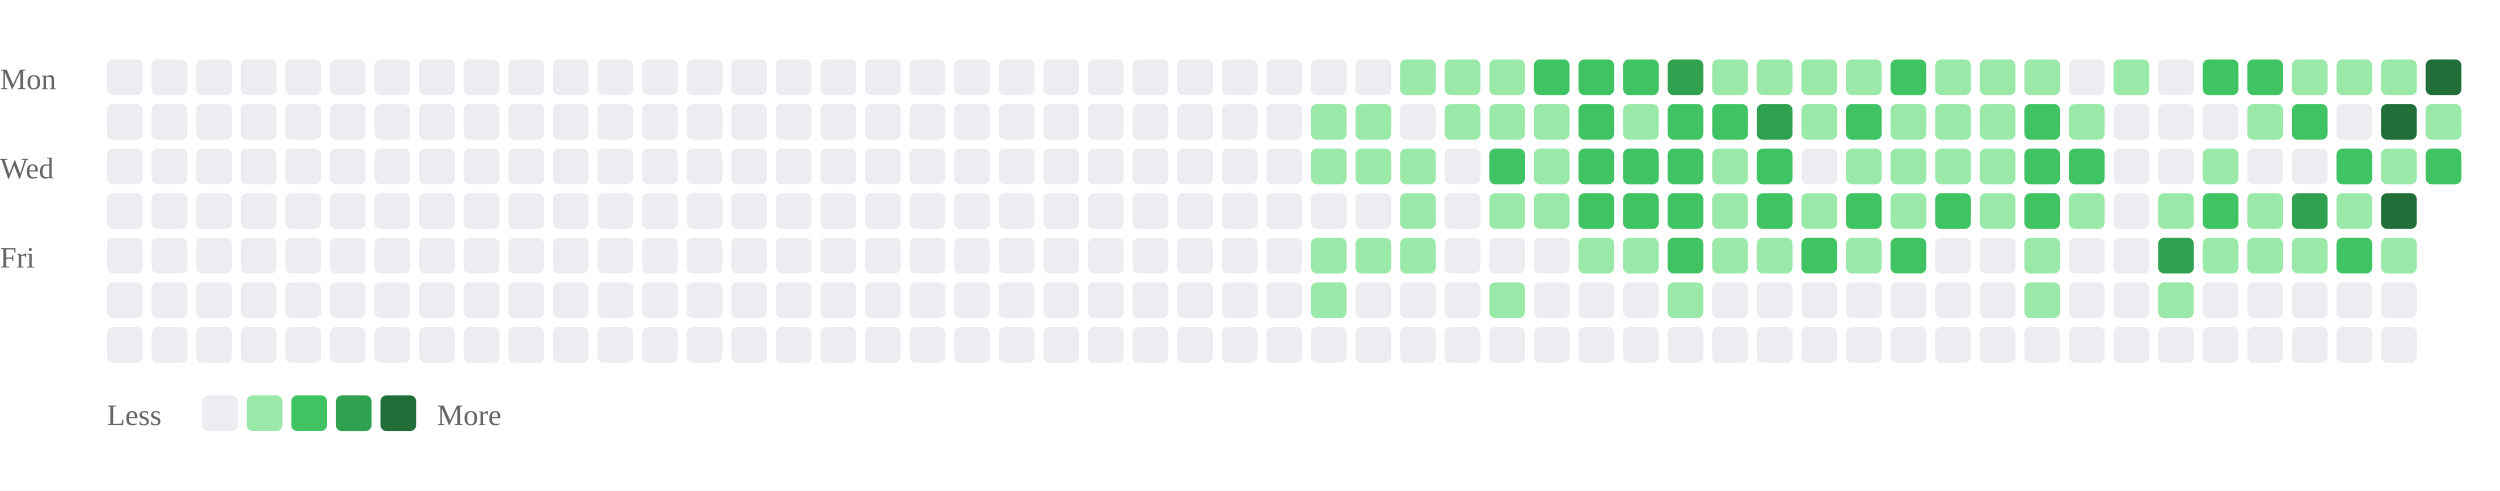
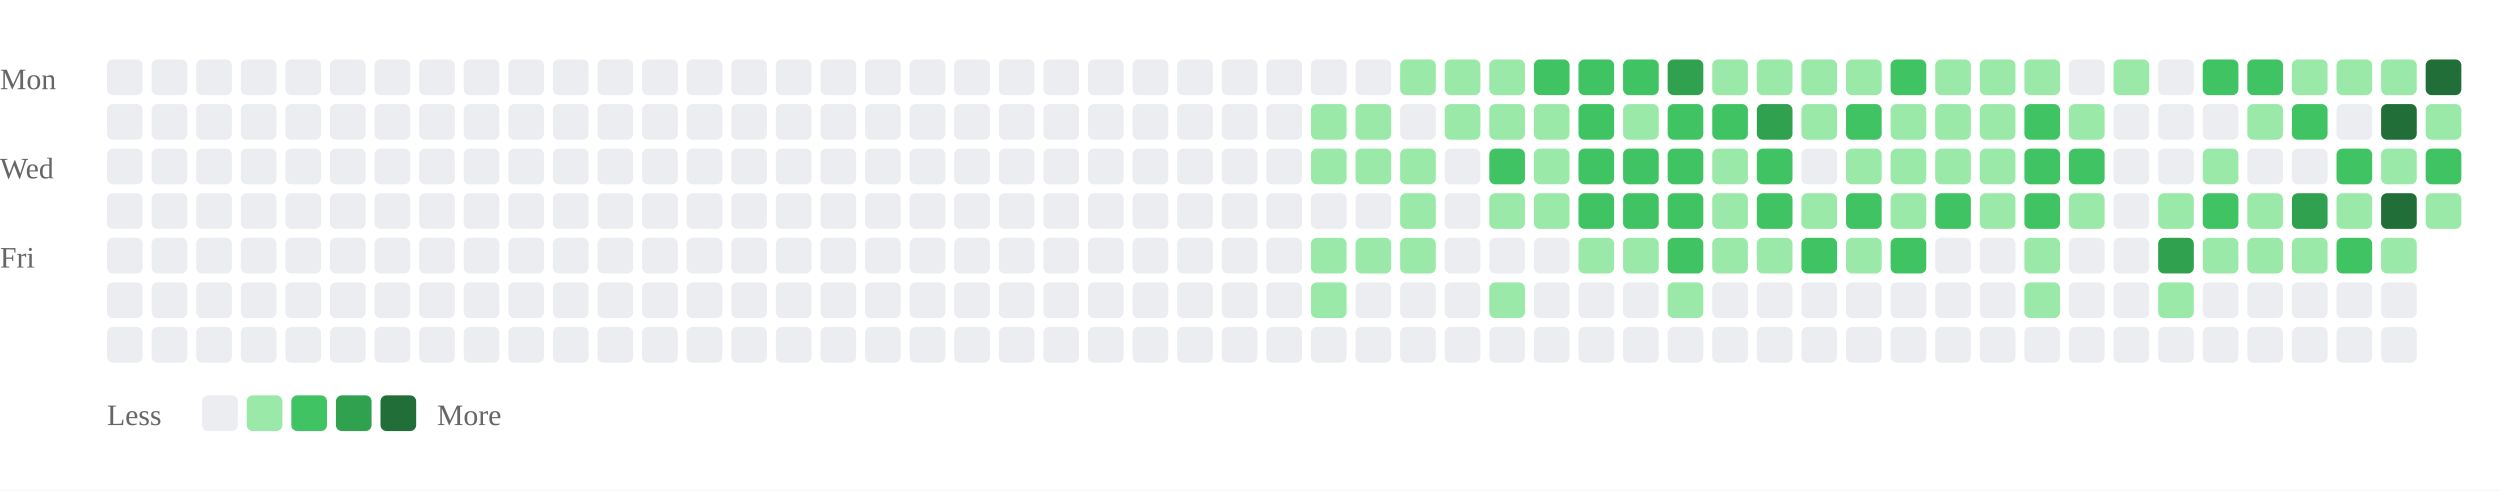
<svg xmlns="http://www.w3.org/2000/svg" width="841" height="165" role="img" aria-label="GitLab contribution heatmap for jianjiale">
  <rect width="100%" height="100%" fill="#ffffff" />
  <text x="0" y="30" font-size="10" fill="#666">Mon</text>
  <text x="0" y="45" font-size="10" fill="#666" />
  <text x="0" y="60" font-size="10" fill="#666">Wed</text>
  <text x="0" y="75" font-size="10" fill="#666" />
  <text x="0" y="90" font-size="10" fill="#666">Fri</text>
  <text x="0" y="105" font-size="10" fill="#666" />
  <text x="0" y="120" font-size="10" fill="#666" />
  <rect x="36" y="20" width="12" height="12" rx="2" fill="#ebedf0" data-date="2025-11-17" data-count="0" />
  <rect x="36" y="35" width="12" height="12" rx="2" fill="#ebedf0" data-date="2025-11-18" data-count="0" />
  <rect x="36" y="50" width="12" height="12" rx="2" fill="#ebedf0" data-date="2025-11-19" data-count="0" />
  <rect x="36" y="65" width="12" height="12" rx="2" fill="#ebedf0" data-date="2025-11-20" data-count="0" />
  <rect x="36" y="80" width="12" height="12" rx="2" fill="#ebedf0" data-date="2025-11-21" data-count="0" />
  <rect x="36" y="95" width="12" height="12" rx="2" fill="#ebedf0" data-date="2025-11-22" data-count="0" />
  <rect x="36" y="110" width="12" height="12" rx="2" fill="#ebedf0" data-date="2025-11-23" data-count="0" />
  <rect x="51" y="20" width="12" height="12" rx="2" fill="#ebedf0" data-date="2025-11-24" data-count="0" />
  <rect x="51" y="35" width="12" height="12" rx="2" fill="#ebedf0" data-date="2025-11-25" data-count="0" />
  <rect x="51" y="50" width="12" height="12" rx="2" fill="#ebedf0" data-date="2025-11-26" data-count="0" />
  <rect x="51" y="65" width="12" height="12" rx="2" fill="#ebedf0" data-date="2025-11-27" data-count="0" />
  <rect x="51" y="80" width="12" height="12" rx="2" fill="#ebedf0" data-date="2025-11-28" data-count="0" />
  <rect x="51" y="95" width="12" height="12" rx="2" fill="#ebedf0" data-date="2025-11-29" data-count="0" />
  <rect x="51" y="110" width="12" height="12" rx="2" fill="#ebedf0" data-date="2025-11-30" data-count="0" />
  <rect x="66" y="20" width="12" height="12" rx="2" fill="#ebedf0" data-date="2025-12-01" data-count="0" />
  <rect x="66" y="35" width="12" height="12" rx="2" fill="#ebedf0" data-date="2025-12-02" data-count="0" />
  <rect x="66" y="50" width="12" height="12" rx="2" fill="#ebedf0" data-date="2025-12-03" data-count="0" />
  <rect x="66" y="65" width="12" height="12" rx="2" fill="#ebedf0" data-date="2025-12-04" data-count="0" />
  <rect x="66" y="80" width="12" height="12" rx="2" fill="#ebedf0" data-date="2025-12-05" data-count="0" />
  <rect x="66" y="95" width="12" height="12" rx="2" fill="#ebedf0" data-date="2025-12-06" data-count="0" />
  <rect x="66" y="110" width="12" height="12" rx="2" fill="#ebedf0" data-date="2025-12-07" data-count="0" />
  <rect x="81" y="20" width="12" height="12" rx="2" fill="#ebedf0" data-date="2025-12-08" data-count="0" />
  <rect x="81" y="35" width="12" height="12" rx="2" fill="#ebedf0" data-date="2025-12-09" data-count="0" />
  <rect x="81" y="50" width="12" height="12" rx="2" fill="#ebedf0" data-date="2025-12-10" data-count="0" />
  <rect x="81" y="65" width="12" height="12" rx="2" fill="#ebedf0" data-date="2025-12-11" data-count="0" />
  <rect x="81" y="80" width="12" height="12" rx="2" fill="#ebedf0" data-date="2025-12-12" data-count="0" />
  <rect x="81" y="95" width="12" height="12" rx="2" fill="#ebedf0" data-date="2025-12-13" data-count="0" />
  <rect x="81" y="110" width="12" height="12" rx="2" fill="#ebedf0" data-date="2025-12-14" data-count="0" />
  <rect x="96" y="20" width="12" height="12" rx="2" fill="#ebedf0" data-date="2025-12-15" data-count="0" />
  <rect x="96" y="35" width="12" height="12" rx="2" fill="#ebedf0" data-date="2025-12-16" data-count="0" />
  <rect x="96" y="50" width="12" height="12" rx="2" fill="#ebedf0" data-date="2025-12-17" data-count="0" />
  <rect x="96" y="65" width="12" height="12" rx="2" fill="#ebedf0" data-date="2025-12-18" data-count="0" />
  <rect x="96" y="80" width="12" height="12" rx="2" fill="#ebedf0" data-date="2025-12-19" data-count="0" />
  <rect x="96" y="95" width="12" height="12" rx="2" fill="#ebedf0" data-date="2025-12-20" data-count="0" />
  <rect x="96" y="110" width="12" height="12" rx="2" fill="#ebedf0" data-date="2025-12-21" data-count="0" />
  <rect x="111" y="20" width="12" height="12" rx="2" fill="#ebedf0" data-date="2025-12-22" data-count="0" />
  <rect x="111" y="35" width="12" height="12" rx="2" fill="#ebedf0" data-date="2025-12-23" data-count="0" />
  <rect x="111" y="50" width="12" height="12" rx="2" fill="#ebedf0" data-date="2025-12-24" data-count="0" />
  <rect x="111" y="65" width="12" height="12" rx="2" fill="#ebedf0" data-date="2025-12-25" data-count="0" />
  <rect x="111" y="80" width="12" height="12" rx="2" fill="#ebedf0" data-date="2025-12-26" data-count="0" />
  <rect x="111" y="95" width="12" height="12" rx="2" fill="#ebedf0" data-date="2025-12-27" data-count="0" />
  <rect x="111" y="110" width="12" height="12" rx="2" fill="#ebedf0" data-date="2025-12-28" data-count="0" />
  <rect x="126" y="20" width="12" height="12" rx="2" fill="#ebedf0" data-date="2025-12-29" data-count="0" />
  <rect x="126" y="35" width="12" height="12" rx="2" fill="#ebedf0" data-date="2025-12-30" data-count="0" />
  <rect x="126" y="50" width="12" height="12" rx="2" fill="#ebedf0" data-date="2025-12-31" data-count="0" />
  <rect x="126" y="65" width="12" height="12" rx="2" fill="#ebedf0" data-date="2026-01-01" data-count="0" />
  <rect x="126" y="80" width="12" height="12" rx="2" fill="#ebedf0" data-date="2026-01-02" data-count="0" />
  <rect x="126" y="95" width="12" height="12" rx="2" fill="#ebedf0" data-date="2026-01-03" data-count="0" />
  <rect x="126" y="110" width="12" height="12" rx="2" fill="#ebedf0" data-date="2026-01-04" data-count="0" />
  <rect x="141" y="20" width="12" height="12" rx="2" fill="#ebedf0" data-date="2026-01-05" data-count="0" />
  <rect x="141" y="35" width="12" height="12" rx="2" fill="#ebedf0" data-date="2026-01-06" data-count="0" />
  <rect x="141" y="50" width="12" height="12" rx="2" fill="#ebedf0" data-date="2026-01-07" data-count="0" />
  <rect x="141" y="65" width="12" height="12" rx="2" fill="#ebedf0" data-date="2026-01-08" data-count="0" />
  <rect x="141" y="80" width="12" height="12" rx="2" fill="#ebedf0" data-date="2026-01-09" data-count="0" />
  <rect x="141" y="95" width="12" height="12" rx="2" fill="#ebedf0" data-date="2026-01-10" data-count="0" />
  <rect x="141" y="110" width="12" height="12" rx="2" fill="#ebedf0" data-date="2026-01-11" data-count="0" />
  <rect x="156" y="20" width="12" height="12" rx="2" fill="#ebedf0" data-date="2026-01-12" data-count="0" />
  <rect x="156" y="35" width="12" height="12" rx="2" fill="#ebedf0" data-date="2026-01-13" data-count="0" />
  <rect x="156" y="50" width="12" height="12" rx="2" fill="#ebedf0" data-date="2026-01-14" data-count="0" />
  <rect x="156" y="65" width="12" height="12" rx="2" fill="#ebedf0" data-date="2026-01-15" data-count="0" />
  <rect x="156" y="80" width="12" height="12" rx="2" fill="#ebedf0" data-date="2026-01-16" data-count="0" />
  <rect x="156" y="95" width="12" height="12" rx="2" fill="#ebedf0" data-date="2026-01-17" data-count="0" />
  <rect x="156" y="110" width="12" height="12" rx="2" fill="#ebedf0" data-date="2026-01-18" data-count="0" />
  <rect x="171" y="20" width="12" height="12" rx="2" fill="#ebedf0" data-date="2026-01-19" data-count="0" />
  <rect x="171" y="35" width="12" height="12" rx="2" fill="#ebedf0" data-date="2026-01-20" data-count="0" />
  <rect x="171" y="50" width="12" height="12" rx="2" fill="#ebedf0" data-date="2026-01-21" data-count="0" />
  <rect x="171" y="65" width="12" height="12" rx="2" fill="#ebedf0" data-date="2026-01-22" data-count="0" />
  <rect x="171" y="80" width="12" height="12" rx="2" fill="#ebedf0" data-date="2026-01-23" data-count="0" />
  <rect x="171" y="95" width="12" height="12" rx="2" fill="#ebedf0" data-date="2026-01-24" data-count="0" />
  <rect x="171" y="110" width="12" height="12" rx="2" fill="#ebedf0" data-date="2026-01-25" data-count="0" />
  <rect x="186" y="20" width="12" height="12" rx="2" fill="#ebedf0" data-date="2026-01-26" data-count="0" />
  <rect x="186" y="35" width="12" height="12" rx="2" fill="#ebedf0" data-date="2026-01-27" data-count="0" />
  <rect x="186" y="50" width="12" height="12" rx="2" fill="#ebedf0" data-date="2026-01-28" data-count="0" />
  <rect x="186" y="65" width="12" height="12" rx="2" fill="#ebedf0" data-date="2026-01-29" data-count="0" />
  <rect x="186" y="80" width="12" height="12" rx="2" fill="#ebedf0" data-date="2026-01-30" data-count="0" />
  <rect x="186" y="95" width="12" height="12" rx="2" fill="#ebedf0" data-date="2026-01-31" data-count="0" />
  <rect x="186" y="110" width="12" height="12" rx="2" fill="#ebedf0" data-date="2026-02-01" data-count="0" />
  <rect x="201" y="20" width="12" height="12" rx="2" fill="#ebedf0" data-date="2026-02-02" data-count="0" />
  <rect x="201" y="35" width="12" height="12" rx="2" fill="#ebedf0" data-date="2026-02-03" data-count="0" />
  <rect x="201" y="50" width="12" height="12" rx="2" fill="#ebedf0" data-date="2026-02-04" data-count="0" />
  <rect x="201" y="65" width="12" height="12" rx="2" fill="#ebedf0" data-date="2026-02-05" data-count="0" />
  <rect x="201" y="80" width="12" height="12" rx="2" fill="#ebedf0" data-date="2026-02-06" data-count="0" />
  <rect x="201" y="95" width="12" height="12" rx="2" fill="#ebedf0" data-date="2026-02-07" data-count="0" />
  <rect x="201" y="110" width="12" height="12" rx="2" fill="#ebedf0" data-date="2026-02-08" data-count="0" />
  <rect x="216" y="20" width="12" height="12" rx="2" fill="#ebedf0" data-date="2026-02-09" data-count="0" />
  <rect x="216" y="35" width="12" height="12" rx="2" fill="#ebedf0" data-date="2026-02-10" data-count="0" />
  <rect x="216" y="50" width="12" height="12" rx="2" fill="#ebedf0" data-date="2026-02-11" data-count="0" />
  <rect x="216" y="65" width="12" height="12" rx="2" fill="#ebedf0" data-date="2026-02-12" data-count="0" />
  <rect x="216" y="80" width="12" height="12" rx="2" fill="#ebedf0" data-date="2026-02-13" data-count="0" />
  <rect x="216" y="95" width="12" height="12" rx="2" fill="#ebedf0" data-date="2026-02-14" data-count="0" />
  <rect x="216" y="110" width="12" height="12" rx="2" fill="#ebedf0" data-date="2026-02-15" data-count="0" />
  <rect x="231" y="20" width="12" height="12" rx="2" fill="#ebedf0" data-date="2026-02-16" data-count="0" />
  <rect x="231" y="35" width="12" height="12" rx="2" fill="#ebedf0" data-date="2026-02-17" data-count="0" />
  <rect x="231" y="50" width="12" height="12" rx="2" fill="#ebedf0" data-date="2026-02-18" data-count="0" />
  <rect x="231" y="65" width="12" height="12" rx="2" fill="#ebedf0" data-date="2026-02-19" data-count="0" />
  <rect x="231" y="80" width="12" height="12" rx="2" fill="#ebedf0" data-date="2026-02-20" data-count="0" />
  <rect x="231" y="95" width="12" height="12" rx="2" fill="#ebedf0" data-date="2026-02-21" data-count="0" />
  <rect x="231" y="110" width="12" height="12" rx="2" fill="#ebedf0" data-date="2026-02-22" data-count="0" />
  <rect x="246" y="20" width="12" height="12" rx="2" fill="#ebedf0" data-date="2026-02-23" data-count="0" />
  <rect x="246" y="35" width="12" height="12" rx="2" fill="#ebedf0" data-date="2026-02-24" data-count="0" />
  <rect x="246" y="50" width="12" height="12" rx="2" fill="#ebedf0" data-date="2026-02-25" data-count="0" />
  <rect x="246" y="65" width="12" height="12" rx="2" fill="#ebedf0" data-date="2026-02-26" data-count="0" />
  <rect x="246" y="80" width="12" height="12" rx="2" fill="#ebedf0" data-date="2026-02-27" data-count="0" />
  <rect x="246" y="95" width="12" height="12" rx="2" fill="#ebedf0" data-date="2026-02-28" data-count="0" />
  <rect x="246" y="110" width="12" height="12" rx="2" fill="#ebedf0" data-date="2026-03-01" data-count="0" />
  <rect x="261" y="20" width="12" height="12" rx="2" fill="#ebedf0" data-date="2026-03-02" data-count="0" />
  <rect x="261" y="35" width="12" height="12" rx="2" fill="#ebedf0" data-date="2026-03-03" data-count="0" />
  <rect x="261" y="50" width="12" height="12" rx="2" fill="#ebedf0" data-date="2026-03-04" data-count="0" />
  <rect x="261" y="65" width="12" height="12" rx="2" fill="#ebedf0" data-date="2026-03-05" data-count="0" />
  <rect x="261" y="80" width="12" height="12" rx="2" fill="#ebedf0" data-date="2026-03-06" data-count="0" />
  <rect x="261" y="95" width="12" height="12" rx="2" fill="#ebedf0" data-date="2026-03-07" data-count="0" />
  <rect x="261" y="110" width="12" height="12" rx="2" fill="#ebedf0" data-date="2026-03-08" data-count="0" />
  <rect x="276" y="20" width="12" height="12" rx="2" fill="#ebedf0" data-date="2026-03-09" data-count="0" />
  <rect x="276" y="35" width="12" height="12" rx="2" fill="#ebedf0" data-date="2026-03-10" data-count="0" />
  <rect x="276" y="50" width="12" height="12" rx="2" fill="#ebedf0" data-date="2026-03-11" data-count="0" />
  <rect x="276" y="65" width="12" height="12" rx="2" fill="#ebedf0" data-date="2026-03-12" data-count="0" />
  <rect x="276" y="80" width="12" height="12" rx="2" fill="#ebedf0" data-date="2026-03-13" data-count="0" />
  <rect x="276" y="95" width="12" height="12" rx="2" fill="#ebedf0" data-date="2026-03-14" data-count="0" />
  <rect x="276" y="110" width="12" height="12" rx="2" fill="#ebedf0" data-date="2026-03-15" data-count="0" />
  <rect x="291" y="20" width="12" height="12" rx="2" fill="#ebedf0" data-date="2026-03-16" data-count="0" />
  <rect x="291" y="35" width="12" height="12" rx="2" fill="#ebedf0" data-date="2026-03-17" data-count="0" />
  <rect x="291" y="50" width="12" height="12" rx="2" fill="#ebedf0" data-date="2026-03-18" data-count="0" />
  <rect x="291" y="65" width="12" height="12" rx="2" fill="#ebedf0" data-date="2026-03-19" data-count="0" />
  <rect x="291" y="80" width="12" height="12" rx="2" fill="#ebedf0" data-date="2026-03-20" data-count="0" />
  <rect x="291" y="95" width="12" height="12" rx="2" fill="#ebedf0" data-date="2026-03-21" data-count="0" />
  <rect x="291" y="110" width="12" height="12" rx="2" fill="#ebedf0" data-date="2026-03-22" data-count="0" />
  <rect x="306" y="20" width="12" height="12" rx="2" fill="#ebedf0" data-date="2026-03-23" data-count="0" />
  <rect x="306" y="35" width="12" height="12" rx="2" fill="#ebedf0" data-date="2026-03-24" data-count="0" />
  <rect x="306" y="50" width="12" height="12" rx="2" fill="#ebedf0" data-date="2026-03-25" data-count="0" />
  <rect x="306" y="65" width="12" height="12" rx="2" fill="#ebedf0" data-date="2026-03-26" data-count="0" />
  <rect x="306" y="80" width="12" height="12" rx="2" fill="#ebedf0" data-date="2026-03-27" data-count="0" />
  <rect x="306" y="95" width="12" height="12" rx="2" fill="#ebedf0" data-date="2026-03-28" data-count="0" />
  <rect x="306" y="110" width="12" height="12" rx="2" fill="#ebedf0" data-date="2026-03-29" data-count="0" />
  <rect x="321" y="20" width="12" height="12" rx="2" fill="#ebedf0" data-date="2026-03-30" data-count="0" />
  <rect x="321" y="35" width="12" height="12" rx="2" fill="#ebedf0" data-date="2026-03-31" data-count="0" />
  <rect x="321" y="50" width="12" height="12" rx="2" fill="#ebedf0" data-date="2026-04-01" data-count="0" />
  <rect x="321" y="65" width="12" height="12" rx="2" fill="#ebedf0" data-date="2026-04-02" data-count="0" />
  <rect x="321" y="80" width="12" height="12" rx="2" fill="#ebedf0" data-date="2026-04-03" data-count="0" />
  <rect x="321" y="95" width="12" height="12" rx="2" fill="#ebedf0" data-date="2026-04-04" data-count="0" />
  <rect x="321" y="110" width="12" height="12" rx="2" fill="#ebedf0" data-date="2026-04-05" data-count="0" />
  <rect x="336" y="20" width="12" height="12" rx="2" fill="#ebedf0" data-date="2026-04-06" data-count="0" />
  <rect x="336" y="35" width="12" height="12" rx="2" fill="#ebedf0" data-date="2026-04-07" data-count="0" />
  <rect x="336" y="50" width="12" height="12" rx="2" fill="#ebedf0" data-date="2026-04-08" data-count="0" />
  <rect x="336" y="65" width="12" height="12" rx="2" fill="#ebedf0" data-date="2026-04-09" data-count="0" />
  <rect x="336" y="80" width="12" height="12" rx="2" fill="#ebedf0" data-date="2026-04-10" data-count="0" />
  <rect x="336" y="95" width="12" height="12" rx="2" fill="#ebedf0" data-date="2026-04-11" data-count="0" />
  <rect x="336" y="110" width="12" height="12" rx="2" fill="#ebedf0" data-date="2026-04-12" data-count="0" />
  <rect x="351" y="20" width="12" height="12" rx="2" fill="#ebedf0" data-date="2026-04-13" data-count="0" />
  <rect x="351" y="35" width="12" height="12" rx="2" fill="#ebedf0" data-date="2026-04-14" data-count="0" />
  <rect x="351" y="50" width="12" height="12" rx="2" fill="#ebedf0" data-date="2026-04-15" data-count="0" />
  <rect x="351" y="65" width="12" height="12" rx="2" fill="#ebedf0" data-date="2026-04-16" data-count="0" />
  <rect x="351" y="80" width="12" height="12" rx="2" fill="#ebedf0" data-date="2026-04-17" data-count="0" />
  <rect x="351" y="95" width="12" height="12" rx="2" fill="#ebedf0" data-date="2026-04-18" data-count="0" />
  <rect x="351" y="110" width="12" height="12" rx="2" fill="#ebedf0" data-date="2026-04-19" data-count="0" />
  <rect x="366" y="20" width="12" height="12" rx="2" fill="#ebedf0" data-date="2026-04-20" data-count="0" />
  <rect x="366" y="35" width="12" height="12" rx="2" fill="#ebedf0" data-date="2026-04-21" data-count="0" />
  <rect x="366" y="50" width="12" height="12" rx="2" fill="#ebedf0" data-date="2026-04-22" data-count="0" />
  <rect x="366" y="65" width="12" height="12" rx="2" fill="#ebedf0" data-date="2026-04-23" data-count="0" />
  <rect x="366" y="80" width="12" height="12" rx="2" fill="#ebedf0" data-date="2026-04-24" data-count="0" />
  <rect x="366" y="95" width="12" height="12" rx="2" fill="#ebedf0" data-date="2026-04-25" data-count="0" />
  <rect x="366" y="110" width="12" height="12" rx="2" fill="#ebedf0" data-date="2026-04-26" data-count="0" />
  <rect x="381" y="20" width="12" height="12" rx="2" fill="#ebedf0" data-date="2026-04-27" data-count="0" />
  <rect x="381" y="35" width="12" height="12" rx="2" fill="#ebedf0" data-date="2026-04-28" data-count="0" />
  <rect x="381" y="50" width="12" height="12" rx="2" fill="#ebedf0" data-date="2026-04-29" data-count="0" />
  <rect x="381" y="65" width="12" height="12" rx="2" fill="#ebedf0" data-date="2026-04-30" data-count="0" />
  <rect x="381" y="80" width="12" height="12" rx="2" fill="#ebedf0" data-date="2026-05-01" data-count="0" />
  <rect x="381" y="95" width="12" height="12" rx="2" fill="#ebedf0" data-date="2026-05-02" data-count="0" />
  <rect x="381" y="110" width="12" height="12" rx="2" fill="#ebedf0" data-date="2026-05-03" data-count="0" />
  <rect x="396" y="20" width="12" height="12" rx="2" fill="#ebedf0" data-date="2026-05-04" data-count="0" />
  <rect x="396" y="35" width="12" height="12" rx="2" fill="#ebedf0" data-date="2026-05-05" data-count="0" />
  <rect x="396" y="50" width="12" height="12" rx="2" fill="#ebedf0" data-date="2026-05-06" data-count="0" />
  <rect x="396" y="65" width="12" height="12" rx="2" fill="#ebedf0" data-date="2026-05-07" data-count="0" />
  <rect x="396" y="80" width="12" height="12" rx="2" fill="#ebedf0" data-date="2026-05-08" data-count="0" />
  <rect x="396" y="95" width="12" height="12" rx="2" fill="#ebedf0" data-date="2026-05-09" data-count="0" />
  <rect x="396" y="110" width="12" height="12" rx="2" fill="#ebedf0" data-date="2026-05-10" data-count="0" />
  <rect x="411" y="20" width="12" height="12" rx="2" fill="#ebedf0" data-date="2026-05-11" data-count="0" />
  <rect x="411" y="35" width="12" height="12" rx="2" fill="#ebedf0" data-date="2026-05-12" data-count="0" />
  <rect x="411" y="50" width="12" height="12" rx="2" fill="#ebedf0" data-date="2026-05-13" data-count="0" />
  <rect x="411" y="65" width="12" height="12" rx="2" fill="#ebedf0" data-date="2026-05-14" data-count="0" />
  <rect x="411" y="80" width="12" height="12" rx="2" fill="#ebedf0" data-date="2026-05-15" data-count="0" />
  <rect x="411" y="95" width="12" height="12" rx="2" fill="#ebedf0" data-date="2026-05-16" data-count="0" />
  <rect x="411" y="110" width="12" height="12" rx="2" fill="#ebedf0" data-date="2026-05-17" data-count="0" />
  <rect x="426" y="20" width="12" height="12" rx="2" fill="#ebedf0" data-date="2026-05-18" data-count="0" />
  <rect x="426" y="35" width="12" height="12" rx="2" fill="#ebedf0" data-date="2026-05-19" data-count="0" />
  <rect x="426" y="50" width="12" height="12" rx="2" fill="#ebedf0" data-date="2026-05-20" data-count="0" />
  <rect x="426" y="65" width="12" height="12" rx="2" fill="#ebedf0" data-date="2026-05-21" data-count="0" />
  <rect x="426" y="80" width="12" height="12" rx="2" fill="#ebedf0" data-date="2026-05-22" data-count="0" />
  <rect x="426" y="95" width="12" height="12" rx="2" fill="#ebedf0" data-date="2026-05-23" data-count="0" />
  <rect x="426" y="110" width="12" height="12" rx="2" fill="#ebedf0" data-date="2026-05-24" data-count="0" />
  <rect x="441" y="20" width="12" height="12" rx="2" fill="#ebedf0" data-date="2026-05-25" data-count="0" />
  <rect x="441" y="35" width="12" height="12" rx="2" fill="#9be9a8" data-date="2026-05-26" data-count="1" />
  <rect x="441" y="50" width="12" height="12" rx="2" fill="#9be9a8" data-date="2026-05-27" data-count="1" />
  <rect x="441" y="65" width="12" height="12" rx="2" fill="#ebedf0" data-date="2026-05-28" data-count="0" />
  <rect x="441" y="80" width="12" height="12" rx="2" fill="#9be9a8" data-date="2026-05-29" data-count="7" />
  <rect x="441" y="95" width="12" height="12" rx="2" fill="#9be9a8" data-date="2026-05-30" data-count="2" />
  <rect x="441" y="110" width="12" height="12" rx="2" fill="#ebedf0" data-date="2026-05-31" data-count="0" />
  <rect x="456" y="20" width="12" height="12" rx="2" fill="#ebedf0" data-date="2026-06-01" data-count="0" />
  <rect x="456" y="35" width="12" height="12" rx="2" fill="#9be9a8" data-date="2026-06-02" data-count="2" />
  <rect x="456" y="50" width="12" height="12" rx="2" fill="#9be9a8" data-date="2026-06-03" data-count="4" />
  <rect x="456" y="65" width="12" height="12" rx="2" fill="#ebedf0" data-date="2026-06-04" data-count="0" />
  <rect x="456" y="80" width="12" height="12" rx="2" fill="#9be9a8" data-date="2026-06-05" data-count="1" />
  <rect x="456" y="95" width="12" height="12" rx="2" fill="#ebedf0" data-date="2026-06-06" data-count="0" />
  <rect x="456" y="110" width="12" height="12" rx="2" fill="#ebedf0" data-date="2026-06-07" data-count="0" />
  <rect x="471" y="20" width="12" height="12" rx="2" fill="#9be9a8" data-date="2026-06-08" data-count="3" />
  <rect x="471" y="35" width="12" height="12" rx="2" fill="#ebedf0" data-date="2026-06-09" data-count="0" />
  <rect x="471" y="50" width="12" height="12" rx="2" fill="#9be9a8" data-date="2026-06-10" data-count="3" />
  <rect x="471" y="65" width="12" height="12" rx="2" fill="#9be9a8" data-date="2026-06-11" data-count="1" />
  <rect x="471" y="80" width="12" height="12" rx="2" fill="#9be9a8" data-date="2026-06-12" data-count="4" />
  <rect x="471" y="95" width="12" height="12" rx="2" fill="#ebedf0" data-date="2026-06-13" data-count="0" />
  <rect x="471" y="110" width="12" height="12" rx="2" fill="#ebedf0" data-date="2026-06-14" data-count="0" />
  <rect x="486" y="20" width="12" height="12" rx="2" fill="#9be9a8" data-date="2026-06-15" data-count="4" />
  <rect x="486" y="35" width="12" height="12" rx="2" fill="#9be9a8" data-date="2026-06-16" data-count="4" />
  <rect x="486" y="50" width="12" height="12" rx="2" fill="#ebedf0" data-date="2026-06-17" data-count="0" />
  <rect x="486" y="65" width="12" height="12" rx="2" fill="#ebedf0" data-date="2026-06-18" data-count="0" />
  <rect x="486" y="80" width="12" height="12" rx="2" fill="#ebedf0" data-date="2026-06-19" data-count="0" />
  <rect x="486" y="95" width="12" height="12" rx="2" fill="#ebedf0" data-date="2026-06-20" data-count="0" />
  <rect x="486" y="110" width="12" height="12" rx="2" fill="#ebedf0" data-date="2026-06-21" data-count="0" />
  <rect x="501" y="20" width="12" height="12" rx="2" fill="#9be9a8" data-date="2026-06-22" data-count="11" />
  <rect x="501" y="35" width="12" height="12" rx="2" fill="#9be9a8" data-date="2026-06-23" data-count="4" />
  <rect x="501" y="50" width="12" height="12" rx="2" fill="#40c463" data-date="2026-06-24" data-count="19" />
  <rect x="501" y="65" width="12" height="12" rx="2" fill="#9be9a8" data-date="2026-06-25" data-count="10" />
  <rect x="501" y="80" width="12" height="12" rx="2" fill="#ebedf0" data-date="2026-06-26" data-count="0" />
  <rect x="501" y="95" width="12" height="12" rx="2" fill="#9be9a8" data-date="2026-06-27" data-count="3" />
  <rect x="501" y="110" width="12" height="12" rx="2" fill="#ebedf0" data-date="2026-06-28" data-count="0" />
  <rect x="516" y="20" width="12" height="12" rx="2" fill="#40c463" data-date="2026-06-29" data-count="12" />
  <rect x="516" y="35" width="12" height="12" rx="2" fill="#9be9a8" data-date="2026-06-30" data-count="3" />
  <rect x="516" y="50" width="12" height="12" rx="2" fill="#9be9a8" data-date="2026-07-01" data-count="4" />
  <rect x="516" y="65" width="12" height="12" rx="2" fill="#9be9a8" data-date="2026-07-02" data-count="4" />
  <rect x="516" y="80" width="12" height="12" rx="2" fill="#ebedf0" data-date="2026-07-03" data-count="0" />
  <rect x="516" y="95" width="12" height="12" rx="2" fill="#ebedf0" data-date="2026-07-04" data-count="0" />
  <rect x="516" y="110" width="12" height="12" rx="2" fill="#ebedf0" data-date="2026-07-05" data-count="0" />
  <rect x="531" y="20" width="12" height="12" rx="2" fill="#40c463" data-date="2026-07-06" data-count="15" />
  <rect x="531" y="35" width="12" height="12" rx="2" fill="#40c463" data-date="2026-07-07" data-count="16" />
  <rect x="531" y="50" width="12" height="12" rx="2" fill="#40c463" data-date="2026-07-08" data-count="15" />
  <rect x="531" y="65" width="12" height="12" rx="2" fill="#40c463" data-date="2026-07-09" data-count="17" />
  <rect x="531" y="80" width="12" height="12" rx="2" fill="#9be9a8" data-date="2026-07-10" data-count="9" />
  <rect x="531" y="95" width="12" height="12" rx="2" fill="#ebedf0" data-date="2026-07-11" data-count="0" />
  <rect x="531" y="110" width="12" height="12" rx="2" fill="#ebedf0" data-date="2026-07-12" data-count="0" />
  <rect x="546" y="20" width="12" height="12" rx="2" fill="#40c463" data-date="2026-07-13" data-count="19" />
  <rect x="546" y="35" width="12" height="12" rx="2" fill="#9be9a8" data-date="2026-07-14" data-count="10" />
  <rect x="546" y="50" width="12" height="12" rx="2" fill="#40c463" data-date="2026-07-15" data-count="20" />
  <rect x="546" y="65" width="12" height="12" rx="2" fill="#40c463" data-date="2026-07-16" data-count="12" />
  <rect x="546" y="80" width="12" height="12" rx="2" fill="#9be9a8" data-date="2026-07-17" data-count="6" />
  <rect x="546" y="95" width="12" height="12" rx="2" fill="#ebedf0" data-date="2026-07-18" data-count="0" />
  <rect x="546" y="110" width="12" height="12" rx="2" fill="#ebedf0" data-date="2026-07-19" data-count="0" />
  <rect x="561" y="20" width="12" height="12" rx="2" fill="#30a14e" data-date="2026-07-20" data-count="31" />
  <rect x="561" y="35" width="12" height="12" rx="2" fill="#40c463" data-date="2026-07-21" data-count="12" />
  <rect x="561" y="50" width="12" height="12" rx="2" fill="#40c463" data-date="2026-07-22" data-count="16" />
  <rect x="561" y="65" width="12" height="12" rx="2" fill="#40c463" data-date="2026-07-23" data-count="14" />
  <rect x="561" y="80" width="12" height="12" rx="2" fill="#40c463" data-date="2026-07-24" data-count="14" />
  <rect x="561" y="95" width="12" height="12" rx="2" fill="#9be9a8" data-date="2026-07-25" data-count="11" />
  <rect x="561" y="110" width="12" height="12" rx="2" fill="#ebedf0" data-date="2026-07-26" data-count="0" />
  <rect x="576" y="20" width="12" height="12" rx="2" fill="#9be9a8" data-date="2026-07-27" data-count="1" />
  <rect x="576" y="35" width="12" height="12" rx="2" fill="#40c463" data-date="2026-07-28" data-count="21" />
  <rect x="576" y="50" width="12" height="12" rx="2" fill="#9be9a8" data-date="2026-07-29" data-count="8" />
  <rect x="576" y="65" width="12" height="12" rx="2" fill="#9be9a8" data-date="2026-07-30" data-count="1" />
  <rect x="576" y="80" width="12" height="12" rx="2" fill="#9be9a8" data-date="2026-07-31" data-count="3" />
  <rect x="576" y="95" width="12" height="12" rx="2" fill="#ebedf0" data-date="2026-08-01" data-count="0" />
  <rect x="576" y="110" width="12" height="12" rx="2" fill="#ebedf0" data-date="2026-08-02" data-count="0" />
  <rect x="591" y="20" width="12" height="12" rx="2" fill="#9be9a8" data-date="2026-08-03" data-count="5" />
  <rect x="591" y="35" width="12" height="12" rx="2" fill="#30a14e" data-date="2026-08-04" data-count="25" />
  <rect x="591" y="50" width="12" height="12" rx="2" fill="#40c463" data-date="2026-08-05" data-count="14" />
  <rect x="591" y="65" width="12" height="12" rx="2" fill="#40c463" data-date="2026-08-06" data-count="16" />
  <rect x="591" y="80" width="12" height="12" rx="2" fill="#9be9a8" data-date="2026-08-07" data-count="3" />
  <rect x="591" y="95" width="12" height="12" rx="2" fill="#ebedf0" data-date="2026-08-08" data-count="0" />
  <rect x="591" y="110" width="12" height="12" rx="2" fill="#ebedf0" data-date="2026-08-09" data-count="0" />
  <rect x="606" y="20" width="12" height="12" rx="2" fill="#9be9a8" data-date="2026-08-10" data-count="7" />
  <rect x="606" y="35" width="12" height="12" rx="2" fill="#9be9a8" data-date="2026-08-11" data-count="2" />
  <rect x="606" y="50" width="12" height="12" rx="2" fill="#ebedf0" data-date="2026-08-12" data-count="0" />
  <rect x="606" y="65" width="12" height="12" rx="2" fill="#9be9a8" data-date="2026-08-13" data-count="6" />
  <rect x="606" y="80" width="12" height="12" rx="2" fill="#40c463" data-date="2026-08-14" data-count="12" />
  <rect x="606" y="95" width="12" height="12" rx="2" fill="#ebedf0" data-date="2026-08-15" data-count="0" />
  <rect x="606" y="110" width="12" height="12" rx="2" fill="#ebedf0" data-date="2026-08-16" data-count="0" />
  <rect x="621" y="20" width="12" height="12" rx="2" fill="#9be9a8" data-date="2026-08-17" data-count="2" />
  <rect x="621" y="35" width="12" height="12" rx="2" fill="#40c463" data-date="2026-08-18" data-count="14" />
  <rect x="621" y="50" width="12" height="12" rx="2" fill="#9be9a8" data-date="2026-08-19" data-count="6" />
  <rect x="621" y="65" width="12" height="12" rx="2" fill="#40c463" data-date="2026-08-20" data-count="14" />
  <rect x="621" y="80" width="12" height="12" rx="2" fill="#9be9a8" data-date="2026-08-21" data-count="11" />
  <rect x="621" y="95" width="12" height="12" rx="2" fill="#ebedf0" data-date="2026-08-22" data-count="0" />
  <rect x="621" y="110" width="12" height="12" rx="2" fill="#ebedf0" data-date="2026-08-23" data-count="0" />
  <rect x="636" y="20" width="12" height="12" rx="2" fill="#40c463" data-date="2026-08-24" data-count="19" />
  <rect x="636" y="35" width="12" height="12" rx="2" fill="#9be9a8" data-date="2026-08-25" data-count="2" />
  <rect x="636" y="50" width="12" height="12" rx="2" fill="#9be9a8" data-date="2026-08-26" data-count="3" />
  <rect x="636" y="65" width="12" height="12" rx="2" fill="#9be9a8" data-date="2026-08-27" data-count="8" />
  <rect x="636" y="80" width="12" height="12" rx="2" fill="#40c463" data-date="2026-08-28" data-count="16" />
  <rect x="636" y="95" width="12" height="12" rx="2" fill="#ebedf0" data-date="2026-08-29" data-count="0" />
  <rect x="636" y="110" width="12" height="12" rx="2" fill="#ebedf0" data-date="2026-08-30" data-count="0" />
  <rect x="651" y="20" width="12" height="12" rx="2" fill="#9be9a8" data-date="2026-08-31" data-count="10" />
  <rect x="651" y="35" width="12" height="12" rx="2" fill="#9be9a8" data-date="2026-09-01" data-count="4" />
  <rect x="651" y="50" width="12" height="12" rx="2" fill="#9be9a8" data-date="2026-09-02" data-count="7" />
  <rect x="651" y="65" width="12" height="12" rx="2" fill="#40c463" data-date="2026-09-03" data-count="16" />
  <rect x="651" y="80" width="12" height="12" rx="2" fill="#ebedf0" data-date="2026-09-04" data-count="0" />
  <rect x="651" y="95" width="12" height="12" rx="2" fill="#ebedf0" data-date="2026-09-05" data-count="0" />
  <rect x="651" y="110" width="12" height="12" rx="2" fill="#ebedf0" data-date="2026-09-06" data-count="0" />
  <rect x="666" y="20" width="12" height="12" rx="2" fill="#9be9a8" data-date="2026-09-07" data-count="9" />
  <rect x="666" y="35" width="12" height="12" rx="2" fill="#9be9a8" data-date="2026-09-08" data-count="2" />
  <rect x="666" y="50" width="12" height="12" rx="2" fill="#9be9a8" data-date="2026-09-09" data-count="6" />
  <rect x="666" y="65" width="12" height="12" rx="2" fill="#9be9a8" data-date="2026-09-10" data-count="11" />
  <rect x="666" y="80" width="12" height="12" rx="2" fill="#ebedf0" data-date="2026-09-11" data-count="0" />
  <rect x="666" y="95" width="12" height="12" rx="2" fill="#ebedf0" data-date="2026-09-12" data-count="0" />
  <rect x="666" y="110" width="12" height="12" rx="2" fill="#ebedf0" data-date="2026-09-13" data-count="0" />
  <rect x="681" y="20" width="12" height="12" rx="2" fill="#9be9a8" data-date="2026-09-14" data-count="5" />
  <rect x="681" y="35" width="12" height="12" rx="2" fill="#40c463" data-date="2026-09-15" data-count="14" />
  <rect x="681" y="50" width="12" height="12" rx="2" fill="#40c463" data-date="2026-09-16" data-count="20" />
  <rect x="681" y="65" width="12" height="12" rx="2" fill="#40c463" data-date="2026-09-17" data-count="23" />
  <rect x="681" y="80" width="12" height="12" rx="2" fill="#9be9a8" data-date="2026-09-18" data-count="2" />
  <rect x="681" y="95" width="12" height="12" rx="2" fill="#9be9a8" data-date="2026-09-19" data-count="11" />
  <rect x="681" y="110" width="12" height="12" rx="2" fill="#ebedf0" data-date="2026-09-20" data-count="0" />
  <rect x="696" y="20" width="12" height="12" rx="2" fill="#ebedf0" data-date="2026-09-21" data-count="0" />
  <rect x="696" y="35" width="12" height="12" rx="2" fill="#9be9a8" data-date="2026-09-22" data-count="2" />
  <rect x="696" y="50" width="12" height="12" rx="2" fill="#40c463" data-date="2026-09-23" data-count="12" />
  <rect x="696" y="65" width="12" height="12" rx="2" fill="#9be9a8" data-date="2026-09-24" data-count="11" />
  <rect x="696" y="80" width="12" height="12" rx="2" fill="#ebedf0" data-date="2026-09-25" data-count="0" />
  <rect x="696" y="95" width="12" height="12" rx="2" fill="#ebedf0" data-date="2026-09-26" data-count="0" />
  <rect x="696" y="110" width="12" height="12" rx="2" fill="#ebedf0" data-date="2026-09-27" data-count="0" />
  <rect x="711" y="20" width="12" height="12" rx="2" fill="#9be9a8" data-date="2026-09-28" data-count="3" />
  <rect x="711" y="35" width="12" height="12" rx="2" fill="#ebedf0" data-date="2026-09-29" data-count="0" />
  <rect x="711" y="50" width="12" height="12" rx="2" fill="#ebedf0" data-date="2026-09-30" data-count="0" />
  <rect x="711" y="65" width="12" height="12" rx="2" fill="#ebedf0" data-date="2026-10-01" data-count="0" />
  <rect x="711" y="80" width="12" height="12" rx="2" fill="#ebedf0" data-date="2026-10-02" data-count="0" />
  <rect x="711" y="95" width="12" height="12" rx="2" fill="#ebedf0" data-date="2026-10-03" data-count="0" />
  <rect x="711" y="110" width="12" height="12" rx="2" fill="#ebedf0" data-date="2026-10-04" data-count="0" />
  <rect x="726" y="20" width="12" height="12" rx="2" fill="#ebedf0" data-date="2026-10-05" data-count="0" />
  <rect x="726" y="35" width="12" height="12" rx="2" fill="#ebedf0" data-date="2026-10-06" data-count="0" />
  <rect x="726" y="50" width="12" height="12" rx="2" fill="#ebedf0" data-date="2026-10-07" data-count="0" />
  <rect x="726" y="65" width="12" height="12" rx="2" fill="#9be9a8" data-date="2026-10-08" data-count="4" />
  <rect x="726" y="80" width="12" height="12" rx="2" fill="#30a14e" data-date="2026-10-09" data-count="24" />
  <rect x="726" y="95" width="12" height="12" rx="2" fill="#9be9a8" data-date="2026-10-10" data-count="4" />
  <rect x="726" y="110" width="12" height="12" rx="2" fill="#ebedf0" data-date="2026-10-11" data-count="0" />
  <rect x="741" y="20" width="12" height="12" rx="2" fill="#40c463" data-date="2026-10-12" data-count="17" />
  <rect x="741" y="35" width="12" height="12" rx="2" fill="#ebedf0" data-date="2026-10-13" data-count="0" />
  <rect x="741" y="50" width="12" height="12" rx="2" fill="#9be9a8" data-date="2026-10-14" data-count="3" />
  <rect x="741" y="65" width="12" height="12" rx="2" fill="#40c463" data-date="2026-10-15" data-count="12" />
  <rect x="741" y="80" width="12" height="12" rx="2" fill="#9be9a8" data-date="2026-10-16" data-count="6" />
  <rect x="741" y="95" width="12" height="12" rx="2" fill="#ebedf0" data-date="2026-10-17" data-count="0" />
  <rect x="741" y="110" width="12" height="12" rx="2" fill="#ebedf0" data-date="2026-10-18" data-count="0" />
  <rect x="756" y="20" width="12" height="12" rx="2" fill="#40c463" data-date="2026-10-19" data-count="14" />
  <rect x="756" y="35" width="12" height="12" rx="2" fill="#9be9a8" data-date="2026-10-20" data-count="4" />
  <rect x="756" y="50" width="12" height="12" rx="2" fill="#ebedf0" data-date="2026-10-21" data-count="0" />
  <rect x="756" y="65" width="12" height="12" rx="2" fill="#9be9a8" data-date="2026-10-22" data-count="4" />
  <rect x="756" y="80" width="12" height="12" rx="2" fill="#9be9a8" data-date="2026-10-23" data-count="5" />
  <rect x="756" y="95" width="12" height="12" rx="2" fill="#ebedf0" data-date="2026-10-24" data-count="0" />
  <rect x="756" y="110" width="12" height="12" rx="2" fill="#ebedf0" data-date="2026-10-25" data-count="0" />
  <rect x="771" y="20" width="12" height="12" rx="2" fill="#9be9a8" data-date="2026-10-26" data-count="1" />
  <rect x="771" y="35" width="12" height="12" rx="2" fill="#40c463" data-date="2026-10-27" data-count="16" />
  <rect x="771" y="50" width="12" height="12" rx="2" fill="#ebedf0" data-date="2026-10-28" data-count="0" />
  <rect x="771" y="65" width="12" height="12" rx="2" fill="#30a14e" data-date="2026-10-29" data-count="25" />
  <rect x="771" y="80" width="12" height="12" rx="2" fill="#9be9a8" data-date="2026-10-30" data-count="3" />
  <rect x="771" y="95" width="12" height="12" rx="2" fill="#ebedf0" data-date="2026-10-31" data-count="0" />
  <rect x="771" y="110" width="12" height="12" rx="2" fill="#ebedf0" data-date="2026-11-01" data-count="0" />
  <rect x="786" y="20" width="12" height="12" rx="2" fill="#9be9a8" data-date="2026-11-02" data-count="2" />
  <rect x="786" y="35" width="12" height="12" rx="2" fill="#ebedf0" data-date="2026-11-03" data-count="0" />
  <rect x="786" y="50" width="12" height="12" rx="2" fill="#40c463" data-date="2026-11-04" data-count="23" />
  <rect x="786" y="65" width="12" height="12" rx="2" fill="#9be9a8" data-date="2026-11-05" data-count="2" />
  <rect x="786" y="80" width="12" height="12" rx="2" fill="#40c463" data-date="2026-11-06" data-count="15" />
  <rect x="786" y="95" width="12" height="12" rx="2" fill="#ebedf0" data-date="2026-11-07" data-count="0" />
  <rect x="786" y="110" width="12" height="12" rx="2" fill="#ebedf0" data-date="2026-11-08" data-count="0" />
  <rect x="801" y="20" width="12" height="12" rx="2" fill="#9be9a8" data-date="2026-11-09" data-count="9" />
  <rect x="801" y="35" width="12" height="12" rx="2" fill="#216e39" data-date="2026-11-10" data-count="47" />
  <rect x="801" y="50" width="12" height="12" rx="2" fill="#9be9a8" data-date="2026-11-11" data-count="3" />
  <rect x="801" y="65" width="12" height="12" rx="2" fill="#216e39" data-date="2026-11-12" data-count="46" />
  <rect x="801" y="80" width="12" height="12" rx="2" fill="#9be9a8" data-date="2026-11-13" data-count="5" />
  <rect x="801" y="95" width="12" height="12" rx="2" fill="#ebedf0" data-date="2026-11-14" data-count="0" />
  <rect x="801" y="110" width="12" height="12" rx="2" fill="#ebedf0" data-date="2026-11-15" data-count="0" />
  <rect x="816" y="20" width="12" height="12" rx="2" fill="#216e39" data-date="2026-11-16" data-count="40" />
  <rect x="816" y="35" width="12" height="12" rx="2" fill="#9be9a8" data-date="2026-11-17" data-count="6" />
-   <rect x="816" y="50" width="12" height="12" rx="2" fill="#40c463" data-date="2026-11-18" data-count="17" />
+   <rect x="816" y="50" width="12" height="12" rx="2" fill="#40c463" data-date="2026-11-18" data-count="23" />
+   <rect x="816" y="65" width="12" height="12" rx="2" fill="#9be9a8" data-date="2026-11-19" data-count="8" />
  <text x="36" y="143" font-size="10" fill="#666">Less</text>
  <rect x="68" y="133" width="12" height="12" rx="2" fill="#ebedf0" />
  <rect x="83" y="133" width="12" height="12" rx="2" fill="#9be9a8" />
  <rect x="98" y="133" width="12" height="12" rx="2" fill="#40c463" />
  <rect x="113" y="133" width="12" height="12" rx="2" fill="#30a14e" />
  <rect x="128" y="133" width="12" height="12" rx="2" fill="#216e39" />
  <text x="147" y="143" font-size="10" fill="#666">More</text>
</svg>
